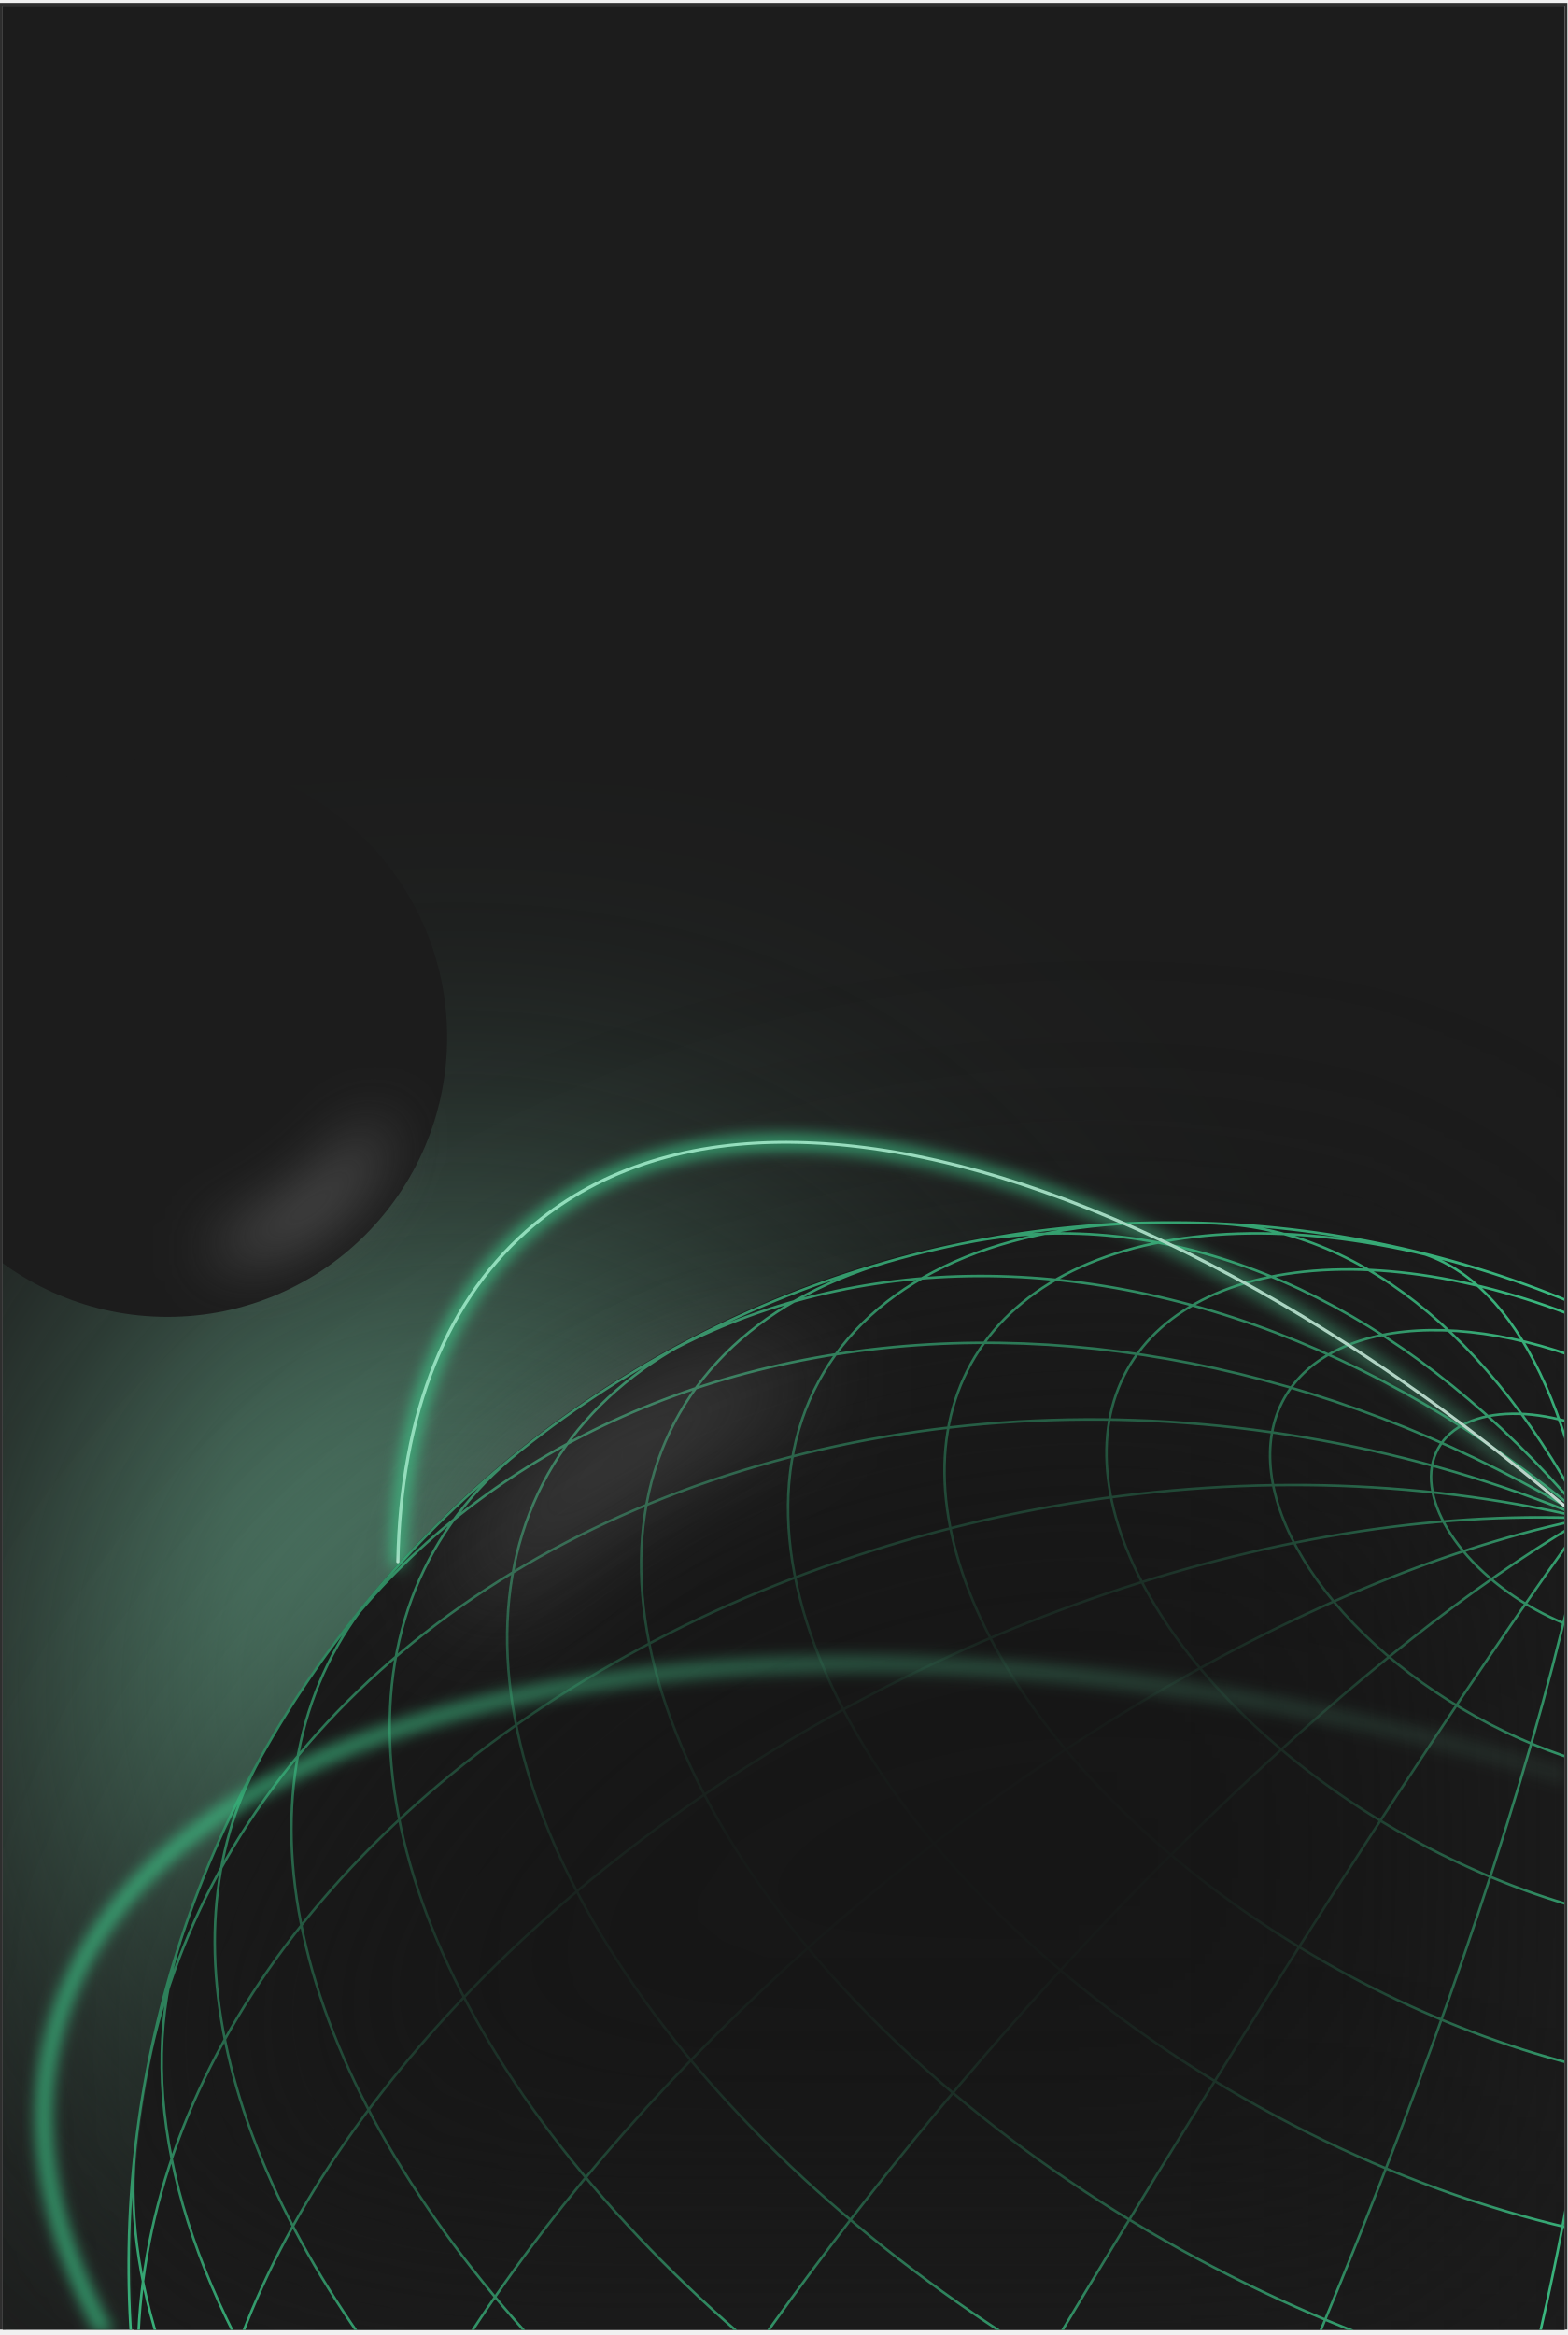
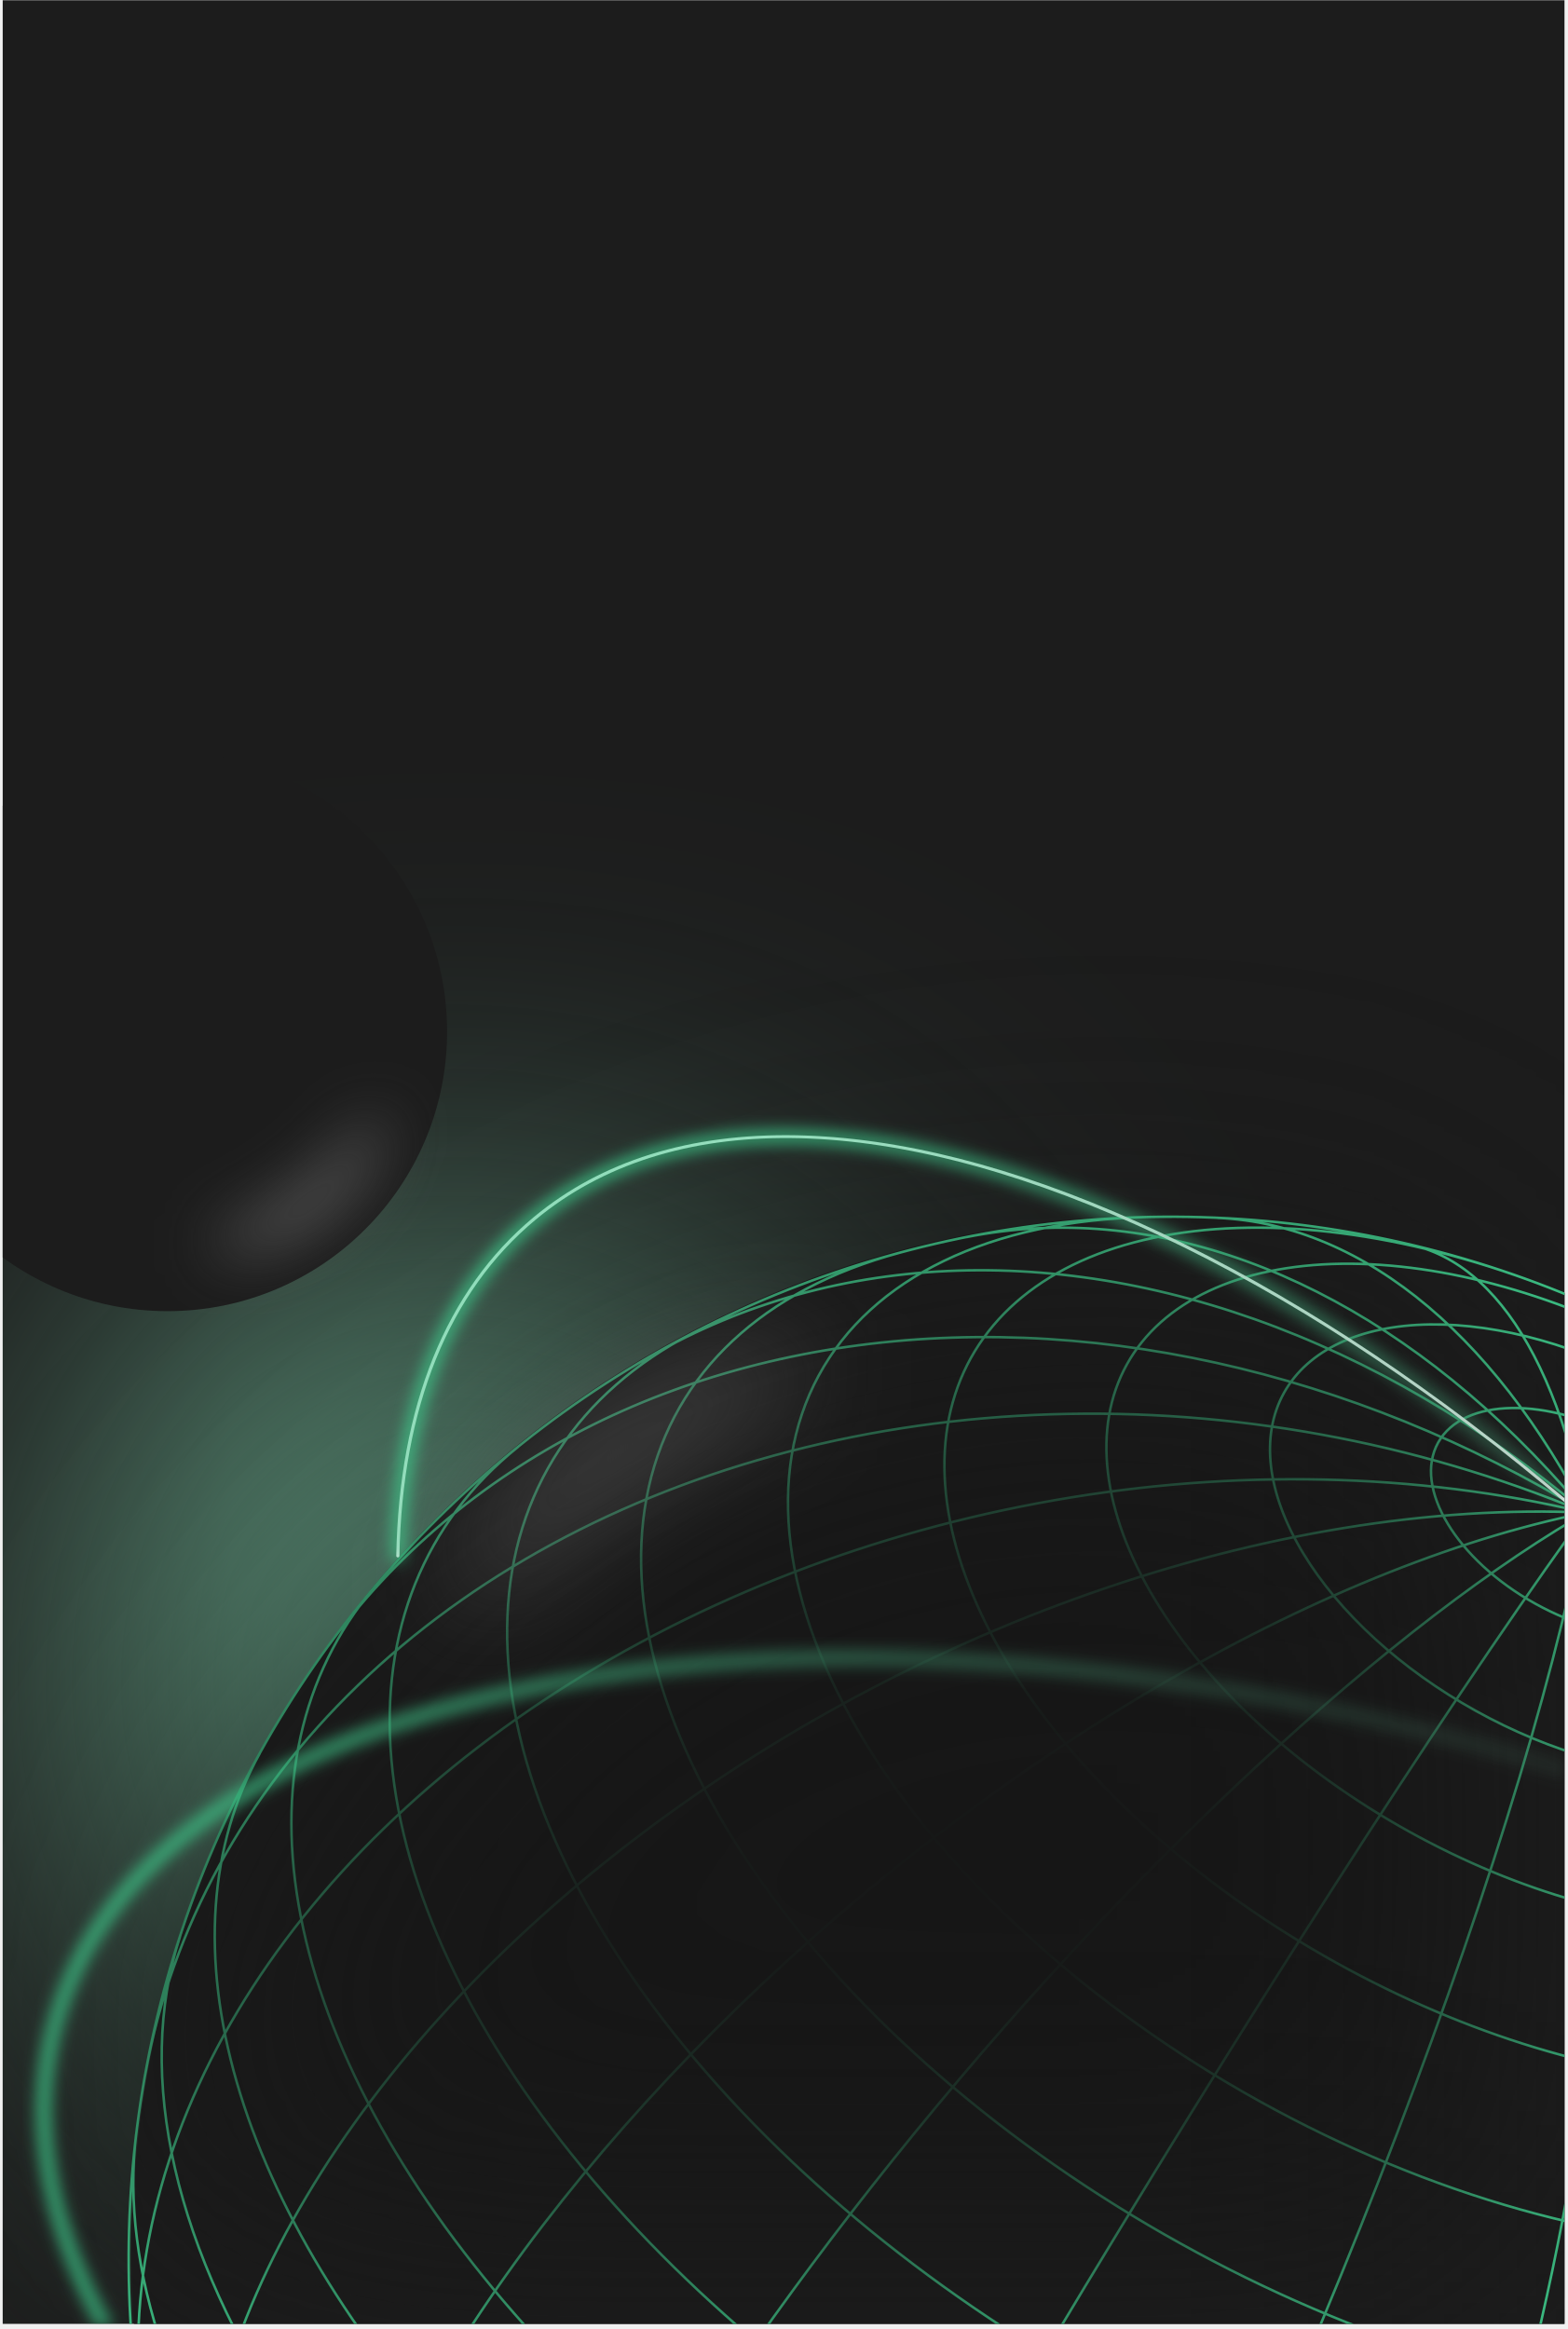
- <svg xmlns="http://www.w3.org/2000/svg" width="290" height="432" viewBox="0 0 290 432" fill="none">
+ <svg xmlns="http://www.w3.org/2000/svg" width="290" height="431" viewBox="0 0 290 431" fill="none">
  <g clip-path="url(#clip0_410_1776)">
-     <mask id="path-1-outside-1_410_1776" maskUnits="userSpaceOnUse" x="-0.5" y="0.047" width="291" height="431" fill="black">
-       <rect fill="white" x="-0.5" y="0.047" width="291" height="431" />
-       <path d="M0.5 1.047H289.5V431.047H0.5V1.047Z" />
-     </mask>
-     <path d="M0.5 1.047H289.5V431.047H0.5V1.047Z" fill="#1C1C1C" />
+     <rect width="289" height="430" transform="translate(0.5 0.046875)" fill="#1C1C1C" />
    <g filter="url(#filter0_f_410_1776)">
-       <ellipse cx="63.67" cy="65.965" rx="63.67" ry="65.965" transform="matrix(0.978344 0.206986 0.206986 -0.978344 7.5459 363.219)" fill="#85E0B7" />
+       <ellipse cx="63.67" cy="65.965" rx="63.67" ry="65.965" transform="matrix(0.978344 0.206986 0.206986 -0.978344 7.5459 362.219)" fill="#85E0B7" />
    </g>
    <g filter="url(#filter1_b_410_1776)">
-       <circle cx="191.986" cy="191.986" r="191.986" transform="matrix(-0.978344 -0.206986 -0.206986 0.978344 443.938 269.734)" fill="#1C1C1C" />
+       <circle cx="191.986" cy="191.986" r="191.986" transform="matrix(-0.978344 -0.206986 -0.206986 0.978344 443.938 268.734)" fill="#1C1C1C" />
    </g>
-     <path d="M116.405 583.836C114.746 582.825 117.768 574.229 125.144 558.898C132.52 543.567 144.001 522.047 158.426 496.493C172.851 470.939 189.714 442.261 207.323 413.347C224.94 384.419 242.677 356.281 258.748 331.731C274.832 307.189 288.687 287.114 298.92 273.531C309.161 259.935 315.418 253.317 317.077 254.328M92.172 566.397C85.281 560.567 84.262 548.03 89.209 530.05C94.17 512.078 104.936 489.276 120.418 463.966C135.899 438.655 155.57 411.717 177.434 385.87C199.306 360.009 222.596 336.146 244.968 316.666C267.354 297.194 288.031 282.785 304.934 274.91C321.837 267.036 334.368 265.96 341.267 271.777M68.535 542.592C58.601 530.667 55.702 513.258 60.101 492.103C64.5 470.948 76.073 446.789 93.635 422.056C111.198 397.323 134.138 372.887 160.153 351.205C186.168 329.523 214.34 311.368 241.822 298.553C269.319 285.746 295.158 278.718 316.774 278.191C338.382 277.678 354.989 283.668 364.909 295.586M45.676 508.274C35.994 489.718 34.383 467.355 41.014 443.449C47.645 419.543 62.283 394.938 83.438 372.092C104.606 349.253 131.549 328.989 161.571 313.324C191.593 297.658 223.644 287.182 254.481 282.893C285.332 278.611 313.886 280.709 337.277 288.95C360.668 297.191 378.081 311.32 387.763 329.877M27.58 456.991C22.681 432.55 26.609 406.782 38.968 382.283C51.326 357.784 71.676 335.412 97.983 317.431C124.29 299.449 155.616 286.476 188.816 279.816C222.017 273.156 255.922 273.062 287.127 279.521C318.333 285.98 345.731 298.775 366.573 316.614C387.415 334.453 400.97 356.731 405.869 381.172M26.939 384.523C31.815 357.729 45.377 333.013 66.267 312.855C87.143 292.688 114.61 277.788 145.91 269.64C177.203 261.505 211.216 260.406 244.529 266.483C277.85 272.546 309.294 285.566 335.697 304.217C362.1 322.869 382.564 346.493 394.988 372.728C407.411 398.964 411.397 426.87 406.52 453.664M60.654 305.714C85.23 271.894 125.233 251.39 171.883 248.732C218.533 246.074 267.991 261.477 309.381 291.539C350.771 321.6 380.715 363.885 392.608 409.055C404.494 454.239 397.38 498.622 372.818 532.449M120.325 251.992C154.645 232.196 197.721 230.803 240.072 248.145C282.422 265.488 320.576 300.108 346.136 344.436C371.704 388.749 382.588 439.119 376.386 484.46C370.184 529.801 347.424 566.398 313.104 586.194M178.815 229.938C212.885 223.11 249.549 236.483 280.753 267.135C311.957 297.788 335.125 343.171 345.185 393.335C355.244 443.499 351.341 494.323 334.363 534.619C317.385 574.915 288.703 601.399 254.634 608.227M225.286 226.372C252.754 227.596 278.201 249.075 296.023 286.073C313.845 323.07 322.569 372.583 320.314 423.691C318.038 474.805 304.958 523.331 283.922 558.612C262.886 593.892 235.646 613.034 208.178 611.809M261.482 231.447C279.357 235.705 291.777 259.573 296.024 297.771C300.27 335.968 295.99 385.392 284.113 435.164C272.244 484.923 253.752 530.969 232.724 563.147C211.695 595.326 189.84 611.013 171.972 606.742M291.118 241.091C298.502 244.18 297.732 265.888 289 301.447C280.268 337.005 264.286 383.505 244.557 430.705C224.829 477.905 202.982 521.961 183.798 553.16C164.635 584.352 149.72 600.156 142.336 597.066M150.675 600.349C131.846 593.485 113.561 583.332 97.781 570.976M221.021 611.951C191.309 612.622 156.519 602.962 124.49 585.176C92.46 567.39 65.891 542.958 50.732 517.388M266.995 605.342C229.211 615.541 176.439 605.357 128.182 578.559C79.924 551.762 43.383 512.35 32.067 474.885M305.205 590.504C285.287 600.785 258.257 604.137 227.702 600.115C197.147 596.093 164.472 584.9 134.044 568.003C103.615 551.106 76.833 529.3 57.275 505.476C37.709 481.665 26.265 456.948 24.463 434.606M337.587 569.451C318.123 585.093 288.201 592.057 252.678 589.212C217.154 586.368 178.12 573.881 141.923 553.781C105.726 533.681 74.493 507.147 53.299 478.496C32.105 449.846 22.2 420.766 25.188 395.974M364.393 543.224C346.879 564.066 315.491 574.875 276.255 573.579C237.011 572.297 192.648 559.001 151.677 536.249C110.705 513.498 75.967 482.869 54.134 450.234C32.3 417.599 24.883 385.242 33.309 359.372M385.383 512.74C375.95 529.727 358.896 542.068 335.934 548.564C312.958 555.052 284.897 555.448 254.544 549.697C224.191 543.946 192.632 532.271 163.018 515.826C133.404 499.381 106.81 478.764 85.883 456.039C64.956 433.314 50.445 409.277 43.82 386.352C37.182 363.418 38.664 342.413 48.089 325.439M385.383 512.74C360.547 557.465 318.948 590.498 269.756 604.564C220.563 618.629 167.811 612.572 123.072 587.729C78.347 562.893 45.313 521.294 31.24 472.115C17.175 422.922 23.232 370.17 48.075 325.431C72.911 280.706 114.51 247.673 163.689 233.6C212.882 219.534 265.634 225.591 310.373 250.435C355.098 275.271 388.131 316.869 402.204 366.048C416.27 415.241 410.219 468.015 385.383 512.74ZM400.164 478.807C393.725 498.595 378.312 513.67 355.696 522.308C333.086 530.931 304.207 532.769 272.367 527.582C240.52 522.41 207.003 510.424 175.677 493.029C144.338 475.626 116.46 453.518 95.233 429.219C74.007 404.92 60.279 379.44 55.661 355.697C51.029 331.946 55.692 310.902 69.08 294.954M408.249 442.203C405.573 464.352 392.742 481.962 371.446 492.741C350.142 503.534 321.349 506.972 288.857 502.633C256.366 498.295 221.681 486.364 189.348 468.41C157.015 450.455 128.553 427.319 107.694 402.033C86.835 376.746 74.533 350.487 72.433 326.697C70.332 302.908 78.499 282.707 95.877 268.742M409.009 403.572C410.941 427.503 401.705 447.452 382.702 460.408C363.7 473.364 335.965 478.635 303.665 475.414C271.366 472.193 236.275 460.669 203.68 442.569C171.085 424.469 142.738 400.766 122.944 375.059C103.135 349.344 92.948 323.014 93.901 300.035C94.853 277.056 106.918 258.678 128.239 247.659M401.405 363.294C408.956 388.322 404.601 410.405 389.097 425.646C373.592 440.887 347.941 448.291 316.679 446.549C285.432 444.815 250.599 434.03 218.362 416.129C186.126 398.228 158.571 374.368 140.567 348.753C122.577 323.145 115.301 297.457 120.042 276.239C124.784 255.021 141.234 239.637 166.464 232.83M382.712 320.775C397.599 345.924 400.22 370.11 389.982 388.059C379.744 406.008 357.487 416.272 328.08 416.589C298.665 416.92 264.474 407.286 232.983 389.799C201.492 372.311 175.24 348.381 159.971 323.237C144.703 298.094 141.642 273.789 151.466 255.61C161.29 237.432 183.206 226.87 212.423 226.213M335.67 267.209C356.746 283.715 372.106 303.168 378.937 321.983C385.753 340.79 383.573 357.689 372.773 369.53C361.973 381.371 343.308 387.346 320.217 386.368C297.126 385.389 271.19 377.505 247.22 364.194C223.236 350.875 202.846 333.035 189.809 313.951C176.772 294.868 171.978 275.865 176.32 260.438C180.662 245.011 193.84 234.219 213.422 230.072C232.99 225.916 257.636 228.679 282.789 237.844M361.652 338.51C355.184 350.157 340.904 356.852 321.978 357.121C303.037 357.382 280.999 351.192 260.699 339.92C240.386 328.64 223.482 313.205 213.705 296.996C203.914 280.781 202.054 265.141 208.53 253.481C214.997 241.834 229.277 235.139 248.204 234.87C267.144 234.609 289.183 240.798 309.482 252.071C329.782 263.343 346.7 278.786 356.477 294.994C366.254 311.203 368.12 326.863 361.652 338.51ZM341.804 316.638C337.398 324.572 327.683 329.126 314.802 329.303C301.92 329.481 286.904 325.277 273.09 317.606C259.277 309.935 247.762 299.425 241.111 288.383C234.452 277.354 233.182 266.701 237.588 258.766C241.995 250.831 251.709 246.277 264.591 246.1C277.472 245.923 292.489 250.127 306.302 257.798C320.116 265.468 331.63 275.979 338.282 287.021C344.941 298.049 346.211 308.703 341.804 316.638ZM318.88 297.281C314.236 305.644 298.661 305.86 284.088 297.768C269.516 289.676 261.466 276.34 266.11 267.978C270.754 259.615 286.329 259.399 300.901 267.491C315.474 275.583 323.524 288.919 318.88 297.281Z" stroke="#3FCF8E" stroke-width="0.465" />
+     <path d="M116.405 582.836C114.746 581.825 117.768 573.229 125.144 557.898C132.52 542.567 144.001 521.047 158.426 495.493C172.851 469.939 189.714 441.261 207.323 412.347C224.94 383.419 242.677 355.281 258.748 330.731C274.832 306.189 288.687 286.114 298.92 272.531C309.161 258.935 315.418 252.317 317.077 253.328M92.172 565.397C85.281 559.567 84.262 547.03 89.209 529.05C94.17 511.078 104.936 488.276 120.418 462.966C135.899 437.655 155.57 410.717 177.434 384.87C199.306 359.009 222.596 335.146 244.968 315.666C267.354 296.194 288.031 281.785 304.934 273.91C321.837 266.036 334.368 264.96 341.267 270.777M68.535 541.592C58.601 529.667 55.702 512.258 60.101 491.103C64.5 469.948 76.073 445.789 93.635 421.056C111.198 396.323 134.138 371.887 160.153 350.205C186.168 328.523 214.34 310.368 241.822 297.553C269.319 284.746 295.158 277.718 316.774 277.191C338.382 276.678 354.989 282.668 364.909 294.586M45.676 507.274C35.994 488.718 34.383 466.355 41.014 442.449C47.645 418.543 62.283 393.938 83.438 371.092C104.606 348.253 131.549 327.989 161.571 312.324C191.593 296.658 223.644 286.182 254.481 281.893C285.332 277.611 313.886 279.709 337.277 287.95C360.668 296.191 378.081 310.32 387.763 328.877M27.58 455.991C22.681 431.55 26.609 405.782 38.968 381.283C51.326 356.784 71.676 334.412 97.983 316.431C124.29 298.449 155.616 285.476 188.816 278.816C222.017 272.156 255.922 272.062 287.127 278.521C318.333 284.98 345.731 297.775 366.573 315.614C387.415 333.453 400.97 355.731 405.869 380.172M26.939 383.523C31.815 356.729 45.377 332.013 66.267 311.855C87.143 291.688 114.61 276.788 145.91 268.64C177.203 260.505 211.216 259.406 244.529 265.483C277.85 271.546 309.294 284.566 335.697 303.217C362.1 321.869 382.564 345.493 394.988 371.728C407.411 397.964 411.397 425.87 406.52 452.664M60.654 304.714C85.23 270.894 125.233 250.39 171.883 247.732C218.533 245.074 267.991 260.477 309.381 290.539C350.771 320.6 380.715 362.885 392.608 408.055C404.494 453.239 397.38 497.622 372.818 531.449M120.325 250.992C154.645 231.196 197.721 229.803 240.072 247.145C282.422 264.488 320.576 299.108 346.136 343.436C371.704 387.749 382.588 438.119 376.386 483.46C370.184 528.801 347.424 565.398 313.104 585.194M178.815 228.938C212.885 222.11 249.549 235.483 280.753 266.135C311.957 296.788 335.125 342.171 345.185 392.335C355.244 442.499 351.341 493.323 334.363 533.619C317.385 573.915 288.703 600.399 254.634 607.227M225.286 225.372C252.754 226.596 278.201 248.075 296.023 285.073C313.845 322.07 322.569 371.583 320.314 422.691C318.038 473.805 304.958 522.331 283.922 557.612C262.886 592.892 235.646 612.034 208.178 610.809M261.482 230.447C279.357 234.705 291.777 258.573 296.024 296.771C300.27 334.968 295.99 384.392 284.113 434.164C272.244 483.923 253.752 529.969 232.724 562.147C211.695 594.326 189.84 610.013 171.972 605.742M291.118 240.091C298.502 243.18 297.732 264.888 289 300.447C280.268 336.005 264.286 382.505 244.557 429.705C224.829 476.905 202.982 520.961 183.798 552.16C164.635 583.352 149.72 599.156 142.336 596.066M150.675 599.349C131.846 592.485 113.561 582.332 97.781 569.976M221.021 610.951C191.309 611.622 156.519 601.962 124.49 584.176C92.46 566.39 65.891 541.958 50.732 516.388M266.995 604.342C229.211 614.541 176.439 604.357 128.182 577.559C79.924 550.762 43.383 511.35 32.067 473.885M305.205 589.504C285.287 599.785 258.257 603.137 227.702 599.115C197.147 595.093 164.472 583.9 134.044 567.003C103.615 550.106 76.833 528.3 57.275 504.476C37.709 480.665 26.265 455.948 24.463 433.606M337.587 568.451C318.123 584.093 288.201 591.057 252.678 588.212C217.154 585.368 178.12 572.881 141.923 552.781C105.726 532.681 74.493 506.147 53.299 477.496C32.105 448.846 22.2 419.766 25.188 394.974M364.393 542.224C346.879 563.066 315.491 573.875 276.255 572.579C237.011 571.297 192.648 558.001 151.677 535.249C110.705 512.498 75.967 481.869 54.134 449.234C32.3 416.599 24.883 384.242 33.309 358.372M385.383 511.74C375.95 528.727 358.896 541.068 335.934 547.564C312.958 554.052 284.897 554.448 254.544 548.697C224.191 542.946 192.632 531.271 163.018 514.826C133.404 498.381 106.81 477.764 85.883 455.039C64.956 432.314 50.445 408.277 43.82 385.352C37.182 362.418 38.664 341.413 48.089 324.439M385.383 511.74C360.547 556.465 318.948 589.498 269.756 603.564C220.563 617.629 167.811 611.572 123.072 586.729C78.347 561.893 45.313 520.294 31.24 471.115C17.175 421.922 23.232 369.17 48.075 324.431C72.911 279.706 114.51 246.673 163.689 232.6C212.882 218.534 265.634 224.591 310.373 249.435C355.098 274.271 388.131 315.869 402.204 365.048C416.27 414.241 410.219 467.015 385.383 511.74ZM400.164 477.807C393.725 497.595 378.312 512.67 355.696 521.308C333.086 529.931 304.207 531.769 272.367 526.582C240.52 521.41 207.003 509.424 175.677 492.029C144.338 474.626 116.46 452.518 95.233 428.219C74.007 403.92 60.279 378.44 55.661 354.697C51.029 330.946 55.692 309.902 69.08 293.954M408.249 441.203C405.573 463.352 392.742 480.962 371.446 491.741C350.142 502.534 321.349 505.972 288.857 501.633C256.366 497.295 221.681 485.364 189.348 467.41C157.015 449.455 128.553 426.319 107.694 401.033C86.835 375.746 74.533 349.487 72.433 325.697C70.332 301.908 78.499 281.707 95.877 267.742M409.009 402.572C410.941 426.503 401.705 446.452 382.702 459.408C363.7 472.364 335.965 477.635 303.665 474.414C271.366 471.193 236.275 459.669 203.68 441.569C171.085 423.469 142.738 399.766 122.944 374.059C103.135 348.344 92.948 322.014 93.901 299.035C94.853 276.056 106.918 257.678 128.239 246.659M401.405 362.294C408.956 387.322 404.601 409.405 389.097 424.646C373.592 439.887 347.941 447.291 316.679 445.549C285.432 443.815 250.599 433.03 218.362 415.129C186.126 397.228 158.571 373.368 140.567 347.753C122.577 322.145 115.301 296.457 120.042 275.239C124.784 254.021 141.234 238.637 166.464 231.83M382.712 319.775C397.599 344.924 400.22 369.11 389.982 387.059C379.744 405.008 357.487 415.272 328.08 415.589C298.665 415.92 264.474 406.286 232.983 388.799C201.492 371.311 175.24 347.381 159.971 322.237C144.703 297.094 141.642 272.789 151.466 254.61C161.29 236.432 183.206 225.87 212.423 225.213M335.67 266.209C356.746 282.715 372.106 302.168 378.937 320.983C385.753 339.79 383.573 356.689 372.773 368.53C361.973 380.371 343.308 386.346 320.217 385.368C297.126 384.389 271.19 376.505 247.22 363.194C223.236 349.875 202.846 332.035 189.809 312.951C176.772 293.868 171.978 274.865 176.32 259.438C180.662 244.011 193.84 233.219 213.422 229.072C232.99 224.916 257.636 227.679 282.789 236.844M361.652 337.51C355.184 349.157 340.904 355.852 321.978 356.121C303.037 356.382 280.999 350.192 260.699 338.92C240.386 327.64 223.482 312.205 213.705 295.996C203.914 279.781 202.054 264.141 208.53 252.481C214.997 240.834 229.277 234.139 248.204 233.87C267.144 233.609 289.183 239.798 309.482 251.071C329.782 262.343 346.7 277.786 356.477 293.994C366.254 310.203 368.12 325.863 361.652 337.51ZM341.804 315.638C337.398 323.572 327.683 328.126 314.802 328.303C301.92 328.481 286.904 324.277 273.09 316.606C259.277 308.935 247.762 298.425 241.111 287.383C234.452 276.354 233.182 265.701 237.588 257.766C241.995 249.831 251.709 245.277 264.591 245.1C277.472 244.923 292.489 249.127 306.302 256.798C320.116 264.468 331.63 274.979 338.282 286.021C344.941 297.049 346.211 307.703 341.804 315.638ZM318.88 296.281C314.236 304.644 298.661 304.86 284.088 296.768C269.516 288.676 261.466 275.34 266.11 266.978C270.754 258.615 286.329 258.399 300.901 266.491C315.474 274.583 323.524 287.919 318.88 296.281Z" stroke="#3FCF8E" stroke-width="0.465" />
    <g filter="url(#filter2_f_410_1776)">
-       <circle cx="187.13" cy="187.13" r="187.13" transform="matrix(-0.978344 -0.206986 -0.206986 0.978344 426.761 290.816)" fill="#161616" />
+       <circle cx="187.13" cy="187.13" r="187.13" transform="matrix(-0.978344 -0.206986 -0.206986 0.978344 426.761 289.816)" fill="#161616" />
    </g>
    <g filter="url(#filter3_f_410_1776)">
-       <path d="M115.743 272.843C133.993 260.232 152.144 254.149 150.819 252.231C149.493 250.312 130.12 253.594 111.87 266.205C93.621 278.816 83.405 295.98 84.731 297.898C86.056 299.817 97.493 285.454 115.743 272.843Z" fill="#707070" />
+       <path d="M115.743 271.843C133.993 259.232 152.144 253.149 150.819 251.231C149.493 249.312 130.12 252.594 111.87 265.205C93.621 277.816 83.405 294.98 84.731 296.898C86.056 298.817 97.493 284.454 115.743 271.843Z" fill="#707070" />
    </g>
    <g filter="url(#filter4_b_410_1776)">
-       <path d="M463.74 434.397C463.74 434.396 463.739 434.396 463.739 434.395C463.718 434.411 463.695 434.426 463.671 434.438C463.672 434.439 463.673 434.44 463.673 434.441C463.697 434.428 463.719 434.413 463.74 434.397ZM424.323 561.731C424.323 561.731 424.323 561.731 424.323 561.731L424.323 561.731ZM131.343 525.632C131.343 525.632 131.342 525.632 131.342 525.632L131.343 525.632Z" stroke="#EDEDED" stroke-width="0.961" />
+       <path d="M424.322 560.731C424.323 560.731 424.323 560.731 424.323 560.731L424.322 560.731ZM131.343 524.632C131.343 524.632 131.342 524.632 131.342 524.632L131.343 524.632Z" stroke="#EDEDED" stroke-width="0.961" />
    </g>
    <g filter="url(#filter5_f_410_1776)">
-       <path d="M463.454 434.014C456.394 424.76 447.768 415.563 437.638 406.491C418.884 389.705 395.912 374.204 369.355 360.419C341.864 346.149 311.719 334.348 279.751 325.349C247.783 316.349 215.91 310.686 185.014 308.519C155.164 306.424 127.478 307.664 102.724 312.2C77.953 316.739 57.362 324.351 41.519 334.828C25.094 345.693 14.52 359.171 10.092 374.898C3.338 398.895 11.61 426.073 34.015 453.51C44.795 466.707 58.595 479.631 75.032 491.926C91.615 504.327 110.572 515.856 131.39 526.192L131.649 525.67C89.887 504.928 56.283 479.85 34.469 453.141C12.191 425.865 3.951 398.862 10.653 375.058C19.342 344.192 52.077 322.074 102.825 312.775C153.644 303.462 216.419 308.128 279.589 325.912C342.758 343.696 398.746 372.467 437.243 406.926C475.685 441.335 492.071 477.282 483.382 508.147C476.803 531.52 456.271 550.05 424.014 561.735L424.21 562.283C456.653 550.532 477.308 531.866 483.941 508.304C488.368 492.577 486.383 475.562 478.035 457.725C474.335 449.812 469.457 441.89 463.446 434.01L463.454 434.014Z" stroke="url(#paint0_linear_410_1776)" stroke-width="1.48" stroke-linejoin="bevel" />
+       <path d="M463.454 433.014C456.394 423.76 447.768 414.563 437.638 405.491C418.884 388.705 395.912 373.204 369.355 359.419C341.864 345.149 311.719 333.348 279.751 324.349C247.783 315.349 215.91 309.686 185.014 307.519C155.164 305.424 127.478 306.664 102.724 311.2C77.953 315.739 57.362 323.351 41.519 333.828C25.094 344.693 14.52 358.171 10.092 373.898C3.338 397.895 11.61 425.073 34.015 452.51C44.795 465.707 58.595 478.631 75.032 490.926C91.615 503.327 110.572 514.856 131.39 525.192L131.649 524.67C89.887 503.928 56.283 478.85 34.469 452.141C12.191 424.865 3.951 397.862 10.653 374.058C19.342 343.192 52.077 321.074 102.825 311.775C153.644 302.462 216.419 307.128 279.589 324.912C342.758 342.696 398.746 371.467 437.243 405.926C475.685 440.335 492.071 476.282 483.382 507.147C476.803 530.52 456.271 549.05 424.014 560.735L424.21 561.283C456.653 549.532 477.308 530.866 483.941 507.304C488.368 491.577 486.383 474.562 478.035 456.725C474.335 448.812 469.457 440.89 463.446 433.01L463.454 433.014Z" stroke="url(#paint0_linear_410_1776)" stroke-width="1.48" stroke-linejoin="bevel" />
    </g>
    <g filter="url(#filter6_b_410_1776)">
-       <mask id="path-10-inside-2_410_1776" fill="white">
-         <path d="M432.917 494.814C436.114 508.03 438 520.496 438.565 532.12C438.565 532.121 438.563 532.122 438.563 532.121C438.562 532.12 438.561 532.12 438.561 532.121C439.041 542.019 438.564 551.308 437.123 559.923C433.88 579.347 425.863 594.486 413.295 604.927C394.52 620.524 367.025 624.203 333.769 615.572C333.613 615.531 333.518 615.371 333.559 615.215C333.6 615.06 333.761 614.968 333.917 615.008C366.983 623.59 394.3 619.953 412.924 604.481C437.588 583.991 444.485 545.092 432.346 494.949C420.188 444.732 390.402 389.278 348.467 338.799C306.533 288.32 257.483 248.867 210.348 227.709C163.28 206.58 123.775 206.226 99.11 226.716C83.013 240.087 74.428 261.415 73.91 288.927C73.908 289.003 73.877 289.076 73.823 289.13C73.637 289.315 73.321 289.177 73.326 288.915C73.849 261.224 82.506 239.752 98.739 226.266C111.306 215.826 127.66 210.724 147.351 211.094C166.341 211.453 187.616 216.864 210.591 227.178C233.55 237.484 257.054 252.168 280.448 270.827C304.662 290.137 327.699 312.881 348.921 338.427C370.142 363.973 388.274 390.792 402.819 418.138C416.87 444.555 426.995 470.352 432.917 494.814Z" />
+       <mask id="path-8-inside-1_410_1776" fill="white">
+         <path d="M432.917 493.814C436.114 507.03 438 519.496 438.565 531.12C438.565 531.121 438.563 531.122 438.563 531.121C438.562 531.12 438.561 531.12 438.561 531.121C439.041 541.019 438.564 550.308 437.123 558.923C433.88 578.347 425.863 593.486 413.295 603.927C394.52 619.524 367.025 623.203 333.769 614.572C333.613 614.531 333.518 614.371 333.559 614.215C333.6 614.06 333.761 613.968 333.917 614.008C366.983 622.59 394.3 618.953 412.924 603.481C437.588 582.991 444.485 544.092 432.346 493.949C420.188 443.732 390.402 388.278 348.467 337.799C306.533 287.32 257.483 247.867 210.348 226.709C163.28 205.58 123.775 205.226 99.11 225.716C83.013 239.087 74.428 260.415 73.91 287.927C73.908 288.003 73.877 288.076 73.823 288.13C73.637 288.315 73.321 288.177 73.326 287.915C73.849 260.224 82.506 238.752 98.739 225.266C111.306 214.826 127.66 209.724 147.351 210.094C166.341 210.453 187.616 215.864 210.591 226.178C233.55 236.484 257.054 251.168 280.448 269.827C304.662 289.137 327.699 311.881 348.921 337.427C370.142 362.973 388.274 389.792 402.819 417.138C416.87 443.555 426.995 469.352 432.917 493.814Z" />
      </mask>
-       <path d="M438.565 532.12L439.524 532.074L439.524 532.074L438.565 532.12ZM432.917 494.814L433.851 494.588L433.851 494.588L432.917 494.814ZM402.819 418.138L401.971 418.589L401.971 418.589L402.819 418.138ZM348.921 338.427L348.182 339.041L348.182 339.041L348.921 338.427ZM280.448 270.827L279.849 271.578L279.849 271.578L280.448 270.827ZM210.591 227.178L210.984 226.301L210.984 226.301L210.591 227.178ZM147.351 211.094L147.369 210.133L147.369 210.133L147.351 211.094ZM98.739 226.266L98.125 225.527L98.125 225.527L98.739 226.266ZM99.11 226.716L99.724 227.455L99.724 227.455L99.11 226.716ZM210.348 227.709L209.954 228.585L209.954 228.585L210.348 227.709ZM348.467 338.799L349.206 338.185L349.206 338.185L348.467 338.799ZM432.346 494.949L433.28 494.722L433.28 494.722L432.346 494.949ZM412.924 604.481L412.31 603.742L412.31 603.742L412.924 604.481ZM333.917 615.008L333.675 615.938L333.675 615.938L333.917 615.008ZM333.769 615.572L334.01 614.642L334.011 614.642L333.769 615.572ZM413.295 604.927L413.909 605.666L413.909 605.666L413.295 604.927ZM437.123 559.923L436.176 559.765L436.176 559.764L437.123 559.923ZM438.561 532.121L439.52 532.075L439.52 532.075L438.561 532.121ZM73.326 288.915L72.365 288.897L72.365 288.897L73.326 288.915ZM73.91 288.927L72.949 288.909L72.949 288.909L73.91 288.927ZM73.823 289.13L73.146 288.449L73.146 288.449L73.823 289.13ZM438.563 532.121L439.394 531.639L439.4 531.65L438.563 532.121ZM333.559 615.215L332.631 614.969L332.631 614.969L333.559 615.215ZM437.605 532.167C437.044 520.612 435.168 508.206 431.984 495.04L433.851 494.588C437.059 507.853 438.956 520.38 439.524 532.074L437.605 532.167ZM431.984 495.04C426.084 470.669 415.991 444.948 401.971 418.589L403.667 417.687C417.749 444.162 427.907 470.034 433.851 494.588L431.984 495.04ZM401.971 418.589C387.458 391.305 369.364 364.54 348.182 339.041L349.66 337.813C370.92 363.406 389.089 390.279 403.667 417.687L401.971 418.589ZM348.182 339.041C326.999 313.542 304.009 290.845 279.849 271.578L281.047 270.076C305.316 289.43 328.399 312.221 349.66 337.813L348.182 339.041ZM279.849 271.578C256.506 252.96 233.071 238.322 210.197 228.054L210.984 226.301C234.029 236.647 257.601 251.376 281.047 270.076L279.849 271.578ZM210.197 228.054C187.304 217.777 166.158 212.411 147.332 212.054L147.369 210.133C166.523 210.496 187.928 215.951 210.984 226.301L210.197 228.054ZM147.333 212.054C127.823 211.688 111.708 216.741 99.353 227.005L98.125 225.527C110.905 214.911 127.498 209.76 147.369 210.133L147.333 212.054ZM98.497 225.977C123.591 205.13 163.561 205.653 210.741 226.832L209.954 228.585C163 207.507 123.959 207.322 99.724 227.455L98.497 225.977ZM210.741 226.832C258.041 248.065 307.203 287.623 349.206 338.185L347.729 339.413C305.863 289.017 256.925 249.669 209.954 228.585L210.741 226.832ZM349.206 338.185C391.21 388.748 421.08 444.331 433.28 494.722L431.412 495.175C419.297 445.134 389.594 389.809 347.729 339.413L349.206 338.185ZM433.28 494.722C445.448 544.986 438.632 584.372 413.537 605.22L412.31 603.742C436.544 583.609 443.522 545.197 431.412 495.175L433.28 494.722ZM413.537 605.22C394.588 620.963 366.909 624.563 333.675 615.938L334.158 614.078C367.057 622.617 394.013 618.943 412.31 603.742L413.537 605.22ZM334.011 614.642C367.098 623.229 394.232 619.514 412.681 604.188L413.909 605.666C394.809 621.533 366.952 625.176 333.528 616.502L334.011 614.642ZM412.681 604.188C425.037 593.923 432.962 579.011 436.176 559.765L438.071 560.081C434.797 579.684 426.688 595.049 413.909 605.666L412.681 604.188ZM436.176 559.764C437.604 551.226 438.079 542.007 437.602 532.168L439.52 532.075C440.003 542.032 439.524 551.39 438.071 560.081L436.176 559.764ZM99.353 227.005C83.399 240.259 74.806 261.426 74.286 288.933L72.365 288.897C72.892 261.022 81.614 239.245 98.125 225.527L99.353 227.005ZM72.949 288.909C73.471 261.214 82.12 239.58 98.497 225.977L99.724 227.455C83.906 240.594 75.385 261.616 74.87 288.945L72.949 288.909ZM74.87 288.945C74.864 289.267 74.734 289.58 74.5 289.812L73.146 288.449C73.021 288.573 72.953 288.738 72.949 288.909L74.87 288.945ZM437.602 532.168C437.551 531.135 438.901 530.79 439.394 531.639L437.732 532.603C438.223 533.45 439.57 533.106 439.52 532.075L437.602 532.168ZM334.488 615.461C334.585 615.095 334.362 614.733 334.01 614.642L333.528 616.502C332.864 616.329 332.451 615.647 332.631 614.969L334.488 615.461ZM74.286 288.933C74.297 288.353 73.587 288.011 73.146 288.449L74.5 289.812C73.687 290.619 72.344 290.001 72.365 288.897L74.286 288.933ZM333.675 615.938C334.022 616.028 334.391 615.827 334.488 615.461L332.631 614.969C332.81 614.293 333.501 613.908 334.158 614.078L333.675 615.938ZM439.524 532.074C439.578 533.177 438.178 533.397 437.725 532.592L439.4 531.65C439.159 531.221 438.683 531.094 438.313 531.194C437.942 531.295 437.58 531.654 437.605 532.167L439.524 532.074Z" fill="#EDEDED" mask="url(#path-10-inside-2_410_1776)" />
+       <path d="M438.565 531.12L439.524 531.074L439.524 531.074L438.565 531.12ZM432.917 493.814L433.851 493.588L433.851 493.588L432.917 493.814ZM402.819 417.138L401.971 417.589L401.971 417.589L402.819 417.138ZM348.921 337.427L348.182 338.041L348.921 337.427ZM280.448 269.827L279.849 270.578L279.849 270.578L280.448 269.827ZM210.591 226.178L210.984 225.301L210.984 225.301L210.591 226.178ZM147.351 210.094L147.369 209.133L147.369 209.133L147.351 210.094ZM98.739 225.266L98.125 224.527L98.125 224.527L98.739 225.266ZM99.11 225.716L99.724 226.455L99.724 226.455L99.11 225.716ZM210.348 226.709L209.954 227.585L209.954 227.585L210.348 226.709ZM348.467 337.799L349.206 337.185L348.467 337.799ZM432.346 493.949L433.28 493.722L433.28 493.723L432.346 493.949ZM412.924 603.481L412.31 602.742L412.31 602.742L412.924 603.481ZM333.917 614.008L333.675 614.938L333.675 614.938L333.917 614.008ZM333.769 614.572L334.01 613.642L334.011 613.642L333.769 614.572ZM413.295 603.927L413.909 604.666L413.295 603.927ZM437.123 558.923L436.176 558.765L436.176 558.764L437.123 558.923ZM438.561 531.121L439.52 531.075L439.52 531.075L438.561 531.121ZM73.326 287.915L72.365 287.897L73.326 287.915ZM73.91 287.927L72.949 287.909L72.949 287.909L73.91 287.927ZM73.823 288.13L73.146 287.449L73.146 287.449L73.823 288.13ZM438.563 531.121L439.394 530.639L439.4 530.65L438.563 531.121ZM333.559 614.215L332.631 613.969L332.631 613.969L333.559 614.215ZM437.605 531.167C437.044 519.612 435.168 507.206 431.984 494.04L433.851 493.588C437.059 506.853 438.956 519.38 439.524 531.074L437.605 531.167ZM431.984 494.04C426.084 469.669 415.991 443.948 401.971 417.589L403.667 416.687C417.749 443.162 427.907 469.034 433.851 493.588L431.984 494.04ZM401.971 417.589C387.458 390.305 369.364 363.54 348.182 338.041L349.66 336.813C370.92 362.406 389.089 389.279 403.667 416.687L401.971 417.589ZM348.182 338.041C326.999 312.542 304.009 289.845 279.849 270.578L281.047 269.076C305.316 288.43 328.399 311.221 349.66 336.813L348.182 338.041ZM279.849 270.578C256.506 251.96 233.071 237.322 210.197 227.054L210.984 225.301C234.029 235.647 257.601 250.376 281.047 269.076L279.849 270.578ZM210.197 227.054C187.304 216.777 166.158 211.411 147.332 211.054L147.369 209.133C166.523 209.496 187.928 214.951 210.984 225.301L210.197 227.054ZM147.333 211.054C127.823 210.688 111.708 215.741 99.353 226.005L98.125 224.527C110.905 213.911 127.498 208.76 147.369 209.133L147.333 211.054ZM98.497 224.977C123.591 204.13 163.561 204.653 210.741 225.832L209.954 227.585C163 206.507 123.959 206.322 99.724 226.455L98.497 224.977ZM210.741 225.832C258.041 247.065 307.203 286.623 349.206 337.185L347.729 338.413C305.863 288.017 256.925 248.669 209.954 227.585L210.741 225.832ZM349.206 337.185C391.21 387.748 421.08 443.331 433.28 493.722L431.412 494.175C419.297 444.134 389.594 388.809 347.729 338.413L349.206 337.185ZM433.28 493.723C445.448 543.986 438.632 583.372 413.537 604.22L412.31 602.742C436.544 582.609 443.522 544.197 431.412 494.175L433.28 493.723ZM413.537 604.22C394.588 619.963 366.909 623.563 333.675 614.938L334.158 613.078C367.057 621.617 394.013 617.943 412.31 602.742L413.537 604.22ZM334.011 613.642C367.098 622.229 394.232 618.514 412.681 603.188L413.909 604.666C394.809 620.533 366.952 624.176 333.528 615.502L334.011 613.642ZM412.681 603.188C425.037 592.923 432.962 578.011 436.176 558.765L438.071 559.081C434.797 578.684 426.688 594.049 413.909 604.666L412.681 603.188ZM436.176 558.764C437.604 550.226 438.079 541.007 437.602 531.168L439.52 531.075C440.003 541.032 439.524 550.39 438.071 559.081L436.176 558.764ZM99.353 226.005C83.399 239.259 74.806 260.426 74.286 287.933L72.365 287.897C72.892 260.022 81.614 238.245 98.125 224.527L99.353 226.005ZM72.949 287.909C73.471 260.214 82.12 238.58 98.497 224.977L99.724 226.455C83.906 239.594 75.385 260.616 74.87 287.945L72.949 287.909ZM74.87 287.945C74.864 288.267 74.734 288.58 74.5 288.812L73.146 287.449C73.021 287.573 72.953 287.738 72.949 287.909L74.87 287.945ZM437.602 531.168C437.551 530.135 438.901 529.79 439.394 530.639L437.732 531.603C438.223 532.45 439.57 532.106 439.52 531.075L437.602 531.168ZM334.488 614.461C334.585 614.095 334.362 613.733 334.01 613.642L333.528 615.502C332.864 615.329 332.451 614.647 332.631 613.969L334.488 614.461ZM74.286 287.933C74.297 287.353 73.587 287.011 73.146 287.449L74.5 288.812C73.687 289.619 72.344 289.001 72.365 287.897L74.286 287.933ZM333.675 614.938C334.022 615.028 334.391 614.827 334.488 614.461L332.631 613.969C332.81 613.293 333.501 612.908 334.158 613.078L333.675 614.938ZM439.524 531.074C439.578 532.177 438.178 532.397 437.725 531.592L439.4 530.65C439.159 530.221 438.683 530.094 438.313 530.194C437.942 530.295 437.58 530.654 437.605 531.167L439.524 531.074Z" fill="#EDEDED" mask="url(#path-8-inside-1_410_1776)" />
    </g>
    <g filter="url(#filter7_f_410_1776)">
-       <path d="M432.917 494.814C436.114 508.032 438.001 520.499 438.565 532.125L438.561 532.118C439.041 542.017 438.564 551.307 437.123 559.923C433.88 579.348 425.863 594.486 413.295 604.927C394.467 620.568 366.868 624.224 333.484 615.498L333.634 614.935C366.827 623.611 394.247 619.997 412.924 604.481C437.588 583.991 444.485 545.092 432.346 494.949C420.188 444.733 390.402 389.279 348.467 338.799C306.533 288.32 257.483 248.867 210.348 227.709C163.28 206.58 123.775 206.226 99.11 226.716C82.99 240.107 74.403 261.477 73.908 289.047L73.315 289.547C73.718 261.551 82.383 239.855 98.739 226.266C111.306 215.826 127.66 210.724 147.351 211.094C166.341 211.454 187.616 216.864 210.591 227.178C233.55 237.485 257.054 252.169 280.448 270.827C304.662 290.138 327.699 312.882 348.921 338.428C370.142 363.973 388.274 390.792 402.819 418.138C416.87 444.555 426.995 470.352 432.917 494.814Z" stroke="url(#paint1_linear_410_1776)" stroke-width="1.48" stroke-linejoin="bevel" />
+       <path d="M432.917 493.814C436.114 507.032 438.001 519.499 438.565 531.125L438.561 531.118C439.041 541.017 438.564 550.307 437.123 558.923C433.88 578.348 425.863 593.486 413.295 603.927C394.467 619.568 366.868 623.224 333.484 614.498L333.634 613.935C366.827 622.611 394.247 618.997 412.924 603.481C437.588 582.991 444.485 544.092 432.346 493.949C420.188 443.733 390.402 388.279 348.467 337.799C306.533 287.32 257.483 247.867 210.348 226.709C163.28 205.58 123.775 205.226 99.11 225.716C82.99 239.107 74.403 260.477 73.908 288.047L73.315 288.547C73.718 260.551 82.383 238.855 98.739 225.266C111.306 214.826 127.66 209.724 147.351 210.094C166.341 210.454 187.616 215.864 210.591 226.178C233.55 236.485 257.054 251.169 280.448 269.827C304.662 289.138 327.699 311.882 348.921 337.428C370.142 362.973 388.274 389.792 402.819 417.138C416.87 443.555 426.995 469.352 432.917 493.814Z" stroke="url(#paint1_linear_410_1776)" stroke-width="1.48" stroke-linejoin="bevel" />
    </g>
-     <circle cx="30.996" cy="191.902" r="51.738" fill="#1C1C1C" />
+     <circle cx="30.996" cy="190.902" r="51.738" fill="#1C1C1C" />
    <g filter="url(#filter8_f_410_1776)">
-       <path d="M56.36 221.28C47.414 228.025 37.781 230.679 38.753 231.968C39.725 233.257 50.372 232.442 59.318 225.697C68.264 218.952 72.122 208.832 71.15 207.542C70.178 206.253 65.306 214.535 56.36 221.28Z" fill="#707070" />
+       <path d="M56.36 220.28C47.414 227.025 37.781 229.679 38.753 230.968C39.725 232.257 50.372 231.442 59.318 224.697C68.264 217.952 72.122 207.832 71.15 206.542C70.178 205.253 65.306 213.535 56.36 220.28Z" fill="#707070" />
    </g>
  </g>
-   <path d="M0.5 1.047V0.547H0V1.047H0.5ZM289.5 1.047H290V0.547H289.5V1.047ZM0.5 1.547H289.5V0.547H0.5V1.547ZM289 1.047V431.047H290V1.047H289ZM1 431.047V1.047H0V431.047H1Z" fill="#2E2E2E" mask="url(#path-1-outside-1_410_1776)" />
  <defs>
-     <filter id="filter0_f_410_1776" x="-153.636" y="72.636" width="474.253" height="478.449" filterUnits="userSpaceOnUse" color-interpolation-filters="sRGB">
+     <filter id="filter0_f_410_1776" x="-153.636" y="71.636" width="474.253" height="478.449" filterUnits="userSpaceOnUse" color-interpolation-filters="sRGB">
      <feFlood flood-opacity="0" result="BackgroundImageFix" />
      <feBlend mode="normal" in="SourceGraphic" in2="BackgroundImageFix" result="shape" />
      <feGaussianBlur stdDeviation="86.672" result="effect1_foregroundBlur_410_1776" />
    </filter>
-     <filter id="filter1_b_410_1776" x="15.487" y="216.939" width="401.77" height="401.77" filterUnits="userSpaceOnUse" color-interpolation-filters="sRGB">
+     <filter id="filter1_b_410_1776" x="15.487" y="215.939" width="401.77" height="401.77" filterUnits="userSpaceOnUse" color-interpolation-filters="sRGB">
      <feFlood flood-opacity="0" result="BackgroundImageFix" />
      <feGaussianBlur in="BackgroundImageFix" stdDeviation="4.43" />
      <feComposite in2="SourceAlpha" operator="in" result="effect1_backgroundBlur_410_1776" />
      <feBlend mode="normal" in="SourceGraphic" in2="effect1_backgroundBlur_410_1776" result="shape" />
    </filter>
-     <filter id="filter2_f_410_1776" x="-57.976" y="172.235" width="525.852" height="525.852" filterUnits="userSpaceOnUse" color-interpolation-filters="sRGB">
+     <filter id="filter2_f_410_1776" x="-57.976" y="171.235" width="525.852" height="525.852" filterUnits="userSpaceOnUse" color-interpolation-filters="sRGB">
      <feFlood flood-opacity="0" result="BackgroundImageFix" />
      <feBlend mode="normal" in="SourceGraphic" in2="BackgroundImageFix" result="shape" />
      <feGaussianBlur stdDeviation="37.879" result="effect1_foregroundBlur_410_1776" />
    </filter>
-     <filter id="filter3_f_410_1776" x="64.106" y="231.213" width="107.291" height="87.369" filterUnits="userSpaceOnUse" color-interpolation-filters="sRGB">
+     <filter id="filter3_f_410_1776" x="64.106" y="230.213" width="107.291" height="87.369" filterUnits="userSpaceOnUse" color-interpolation-filters="sRGB">
      <feFlood flood-opacity="0" result="BackgroundImageFix" />
      <feBlend mode="normal" in="SourceGraphic" in2="BackgroundImageFix" result="shape" />
      <feGaussianBlur stdDeviation="10.255" result="effect1_foregroundBlur_410_1776" />
    </filter>
-     <filter id="filter4_b_410_1776" x="-56.361" y="243.364" width="606.762" height="383.002" filterUnits="userSpaceOnUse" color-interpolation-filters="sRGB">
+     <filter id="filter4_b_410_1776" x="-56.361" y="242.364" width="606.762" height="383.002" filterUnits="userSpaceOnUse" color-interpolation-filters="sRGB">
      <feFlood flood-opacity="0" result="BackgroundImageFix" />
      <feGaussianBlur in="BackgroundImageFix" stdDeviation="32.083" />
      <feComposite in2="SourceAlpha" operator="in" result="effect1_backgroundBlur_410_1776" />
      <feBlend mode="normal" in="SourceGraphic" in2="effect1_backgroundBlur_410_1776" result="shape" />
    </filter>
-     <filter id="filter5_f_410_1776" x="4.182" y="303.909" width="485.675" height="261.952" filterUnits="userSpaceOnUse" color-interpolation-filters="sRGB">
+     <filter id="filter5_f_410_1776" x="4.182" y="302.909" width="485.675" height="261.952" filterUnits="userSpaceOnUse" color-interpolation-filters="sRGB">
      <feFlood flood-opacity="0" result="BackgroundImageFix" />
      <feBlend mode="normal" in="SourceGraphic" in2="BackgroundImageFix" result="shape" />
      <feGaussianBlur stdDeviation="1.441" result="effect1_foregroundBlur_410_1776" />
    </filter>
-     <filter id="filter6_b_410_1776" x="9.16" y="146.909" width="493.748" height="537.384" filterUnits="userSpaceOnUse" color-interpolation-filters="sRGB">
+     <filter id="filter6_b_410_1776" x="9.16" y="145.909" width="493.748" height="537.384" filterUnits="userSpaceOnUse" color-interpolation-filters="sRGB">
      <feFlood flood-opacity="0" result="BackgroundImageFix" />
      <feGaussianBlur in="BackgroundImageFix" stdDeviation="32.083" />
      <feComposite in2="SourceAlpha" operator="in" result="effect1_backgroundBlur_410_1776" />
      <feBlend mode="normal" in="SourceGraphic" in2="effect1_backgroundBlur_410_1776" result="shape" />
    </filter>
-     <filter id="filter7_f_410_1776" x="69.694" y="207.454" width="372.67" height="416.295" filterUnits="userSpaceOnUse" color-interpolation-filters="sRGB">
+     <filter id="filter7_f_410_1776" x="69.694" y="206.454" width="372.67" height="416.295" filterUnits="userSpaceOnUse" color-interpolation-filters="sRGB">
      <feFlood flood-opacity="0" result="BackgroundImageFix" />
      <feBlend mode="normal" in="SourceGraphic" in2="BackgroundImageFix" result="shape" />
      <feGaussianBlur stdDeviation="1.441" result="effect1_foregroundBlur_410_1776" />
    </filter>
-     <filter id="filter8_f_410_1776" x="27.175" y="195.898" width="55.632" height="48.092" filterUnits="userSpaceOnUse" color-interpolation-filters="sRGB">
+     <filter id="filter8_f_410_1776" x="27.175" y="194.898" width="55.632" height="48.092" filterUnits="userSpaceOnUse" color-interpolation-filters="sRGB">
      <feFlood flood-opacity="0" result="BackgroundImageFix" />
      <feBlend mode="normal" in="SourceGraphic" in2="BackgroundImageFix" result="shape" />
      <feGaussianBlur stdDeviation="5.755" result="effect1_foregroundBlur_410_1776" />
    </filter>
-     <linearGradient id="paint0_linear_410_1776" x1="37" y1="345.546" x2="348.5" y2="428.546" gradientUnits="userSpaceOnUse">
+     <linearGradient id="paint0_linear_410_1776" x1="37" y1="344.546" x2="348.5" y2="427.546" gradientUnits="userSpaceOnUse">
      <stop stop-color="#3ECF8E" />
      <stop offset="1" stop-color="#4B4B4B" stop-opacity="0" />
    </linearGradient>
-     <linearGradient id="paint1_linear_410_1776" x1="137.549" y1="217.358" x2="346.998" y2="462.413" gradientUnits="userSpaceOnUse">
+     <linearGradient id="paint1_linear_410_1776" x1="137.549" y1="216.358" x2="346.998" y2="461.413" gradientUnits="userSpaceOnUse">
      <stop stop-color="#3ECF8E" />
      <stop offset="1" stop-color="#4B4B4B" stop-opacity="0" />
    </linearGradient>
    <clipPath id="clip0_410_1776">
-       <path d="M0.5 1.047H289.5V431.047H0.5V1.047Z" fill="white" />
+       <rect width="289" height="430" fill="white" transform="translate(0.5 0.046875)" />
    </clipPath>
  </defs>
</svg>
